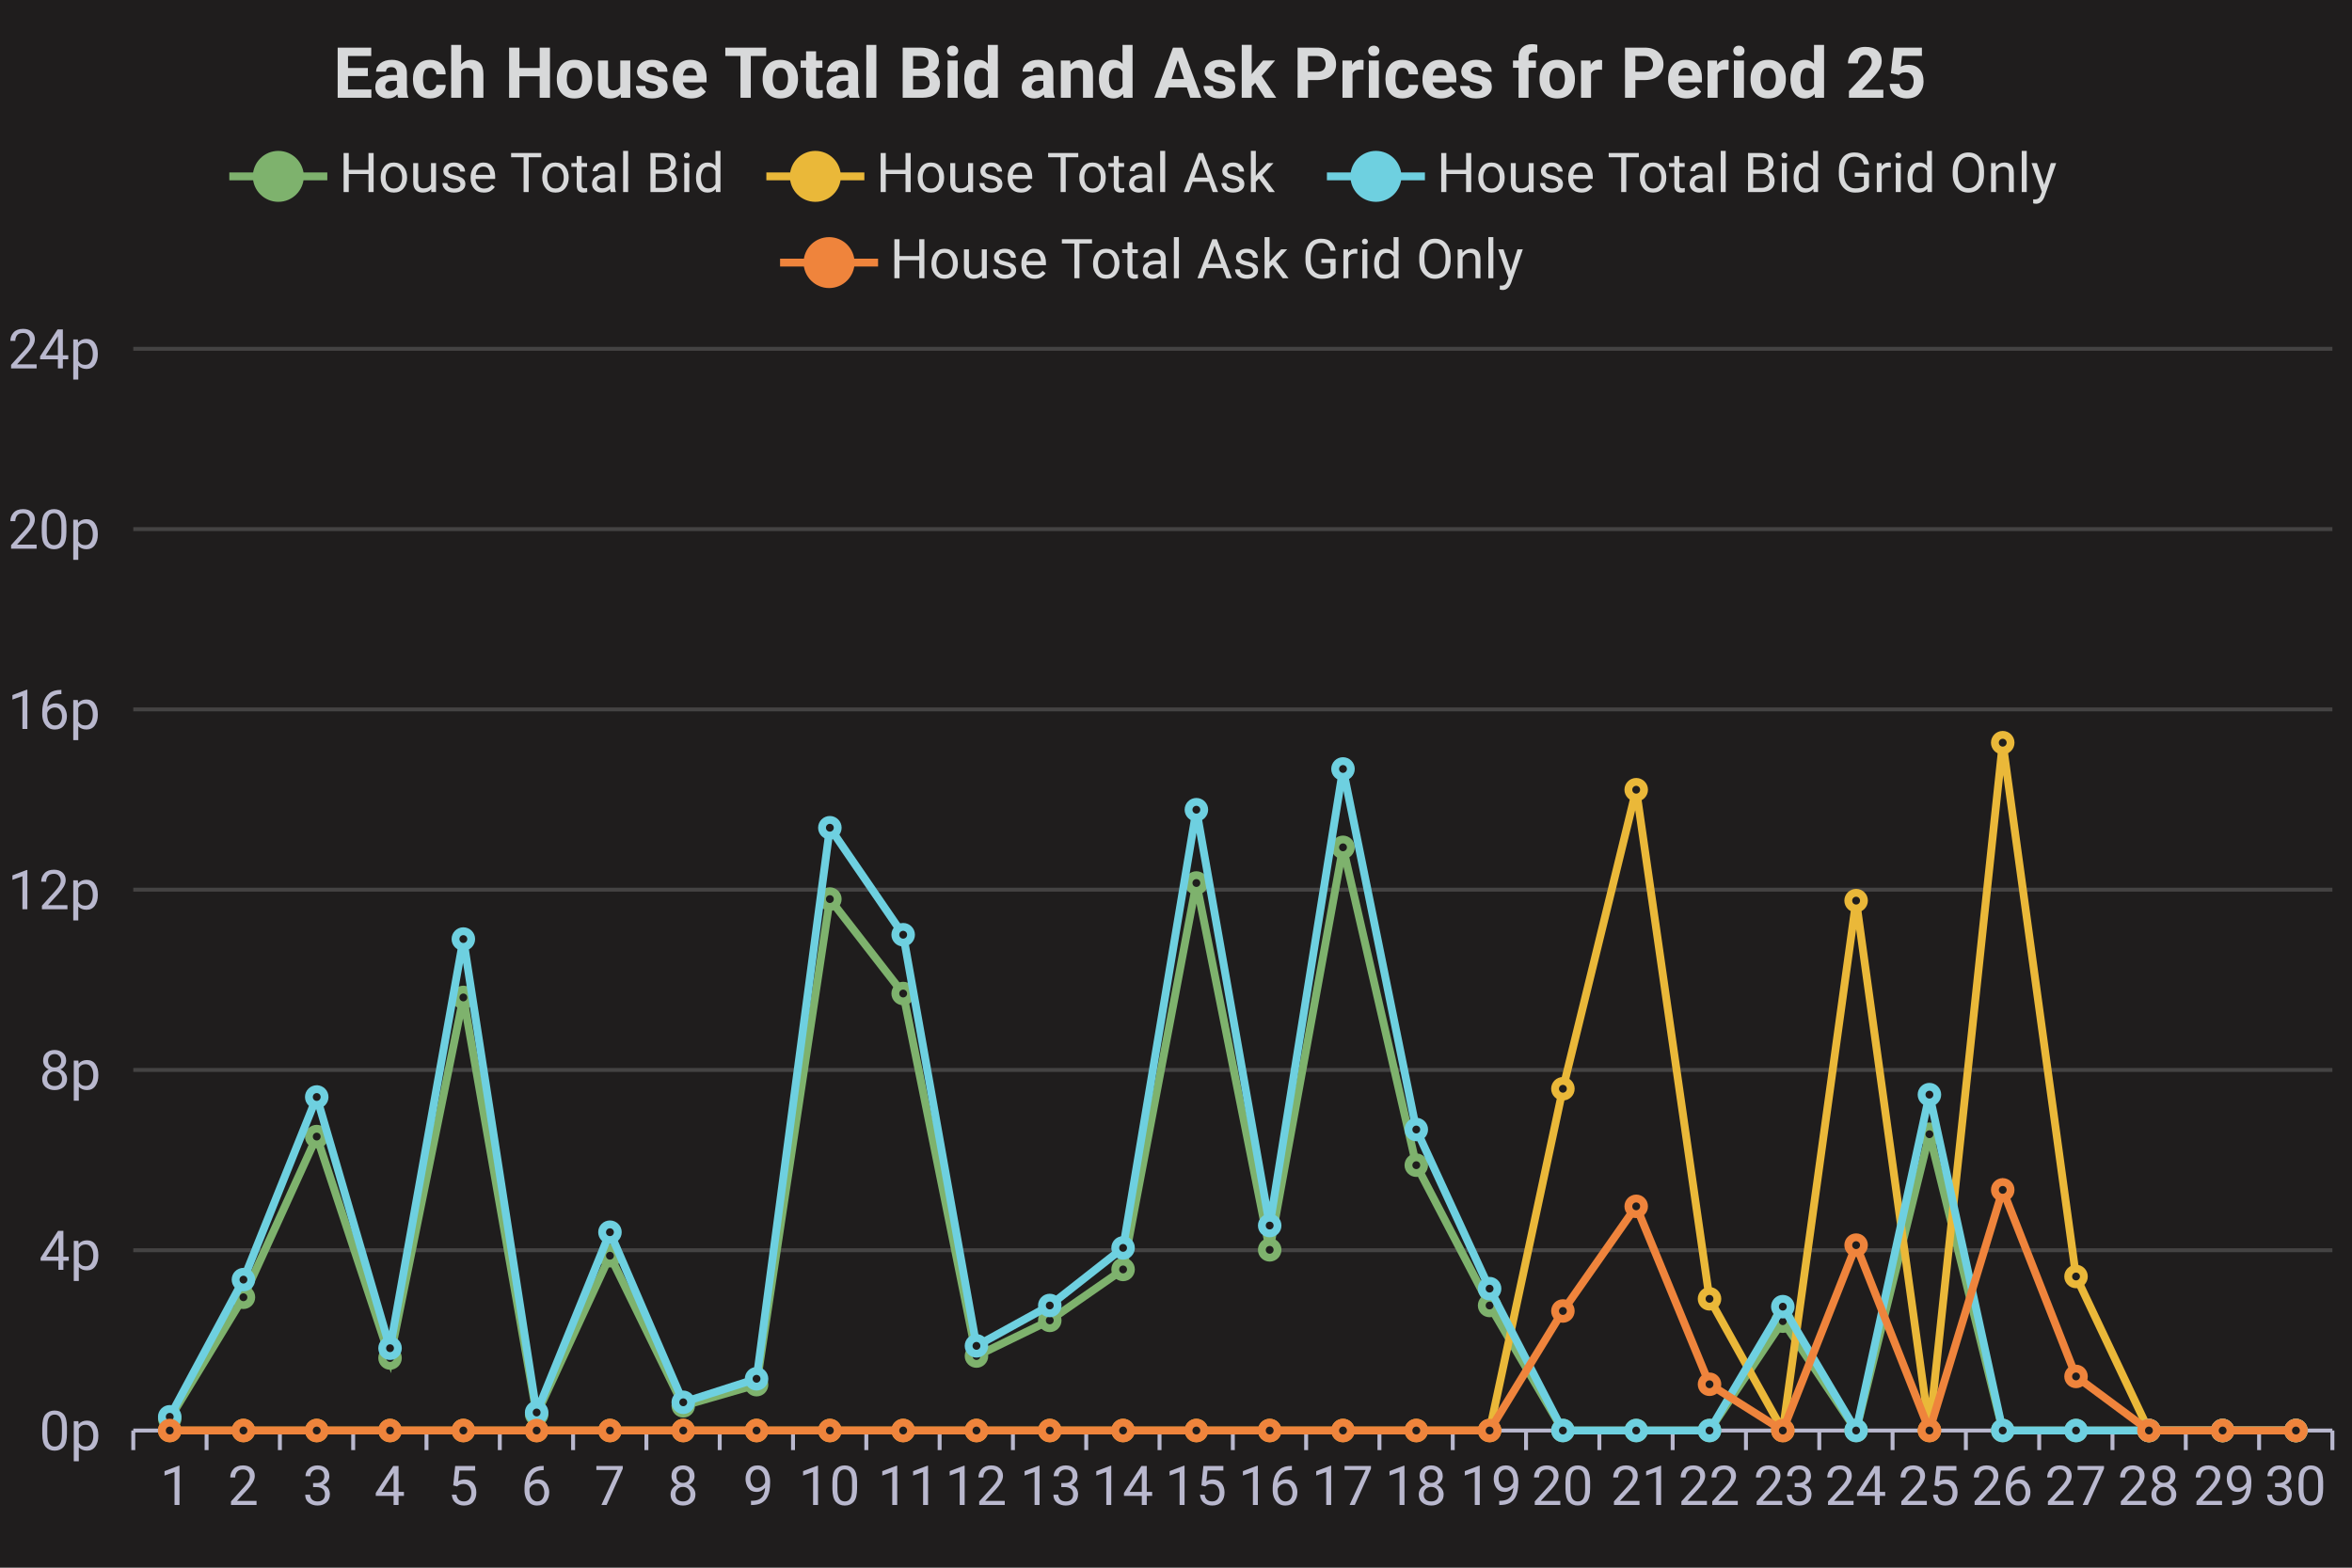
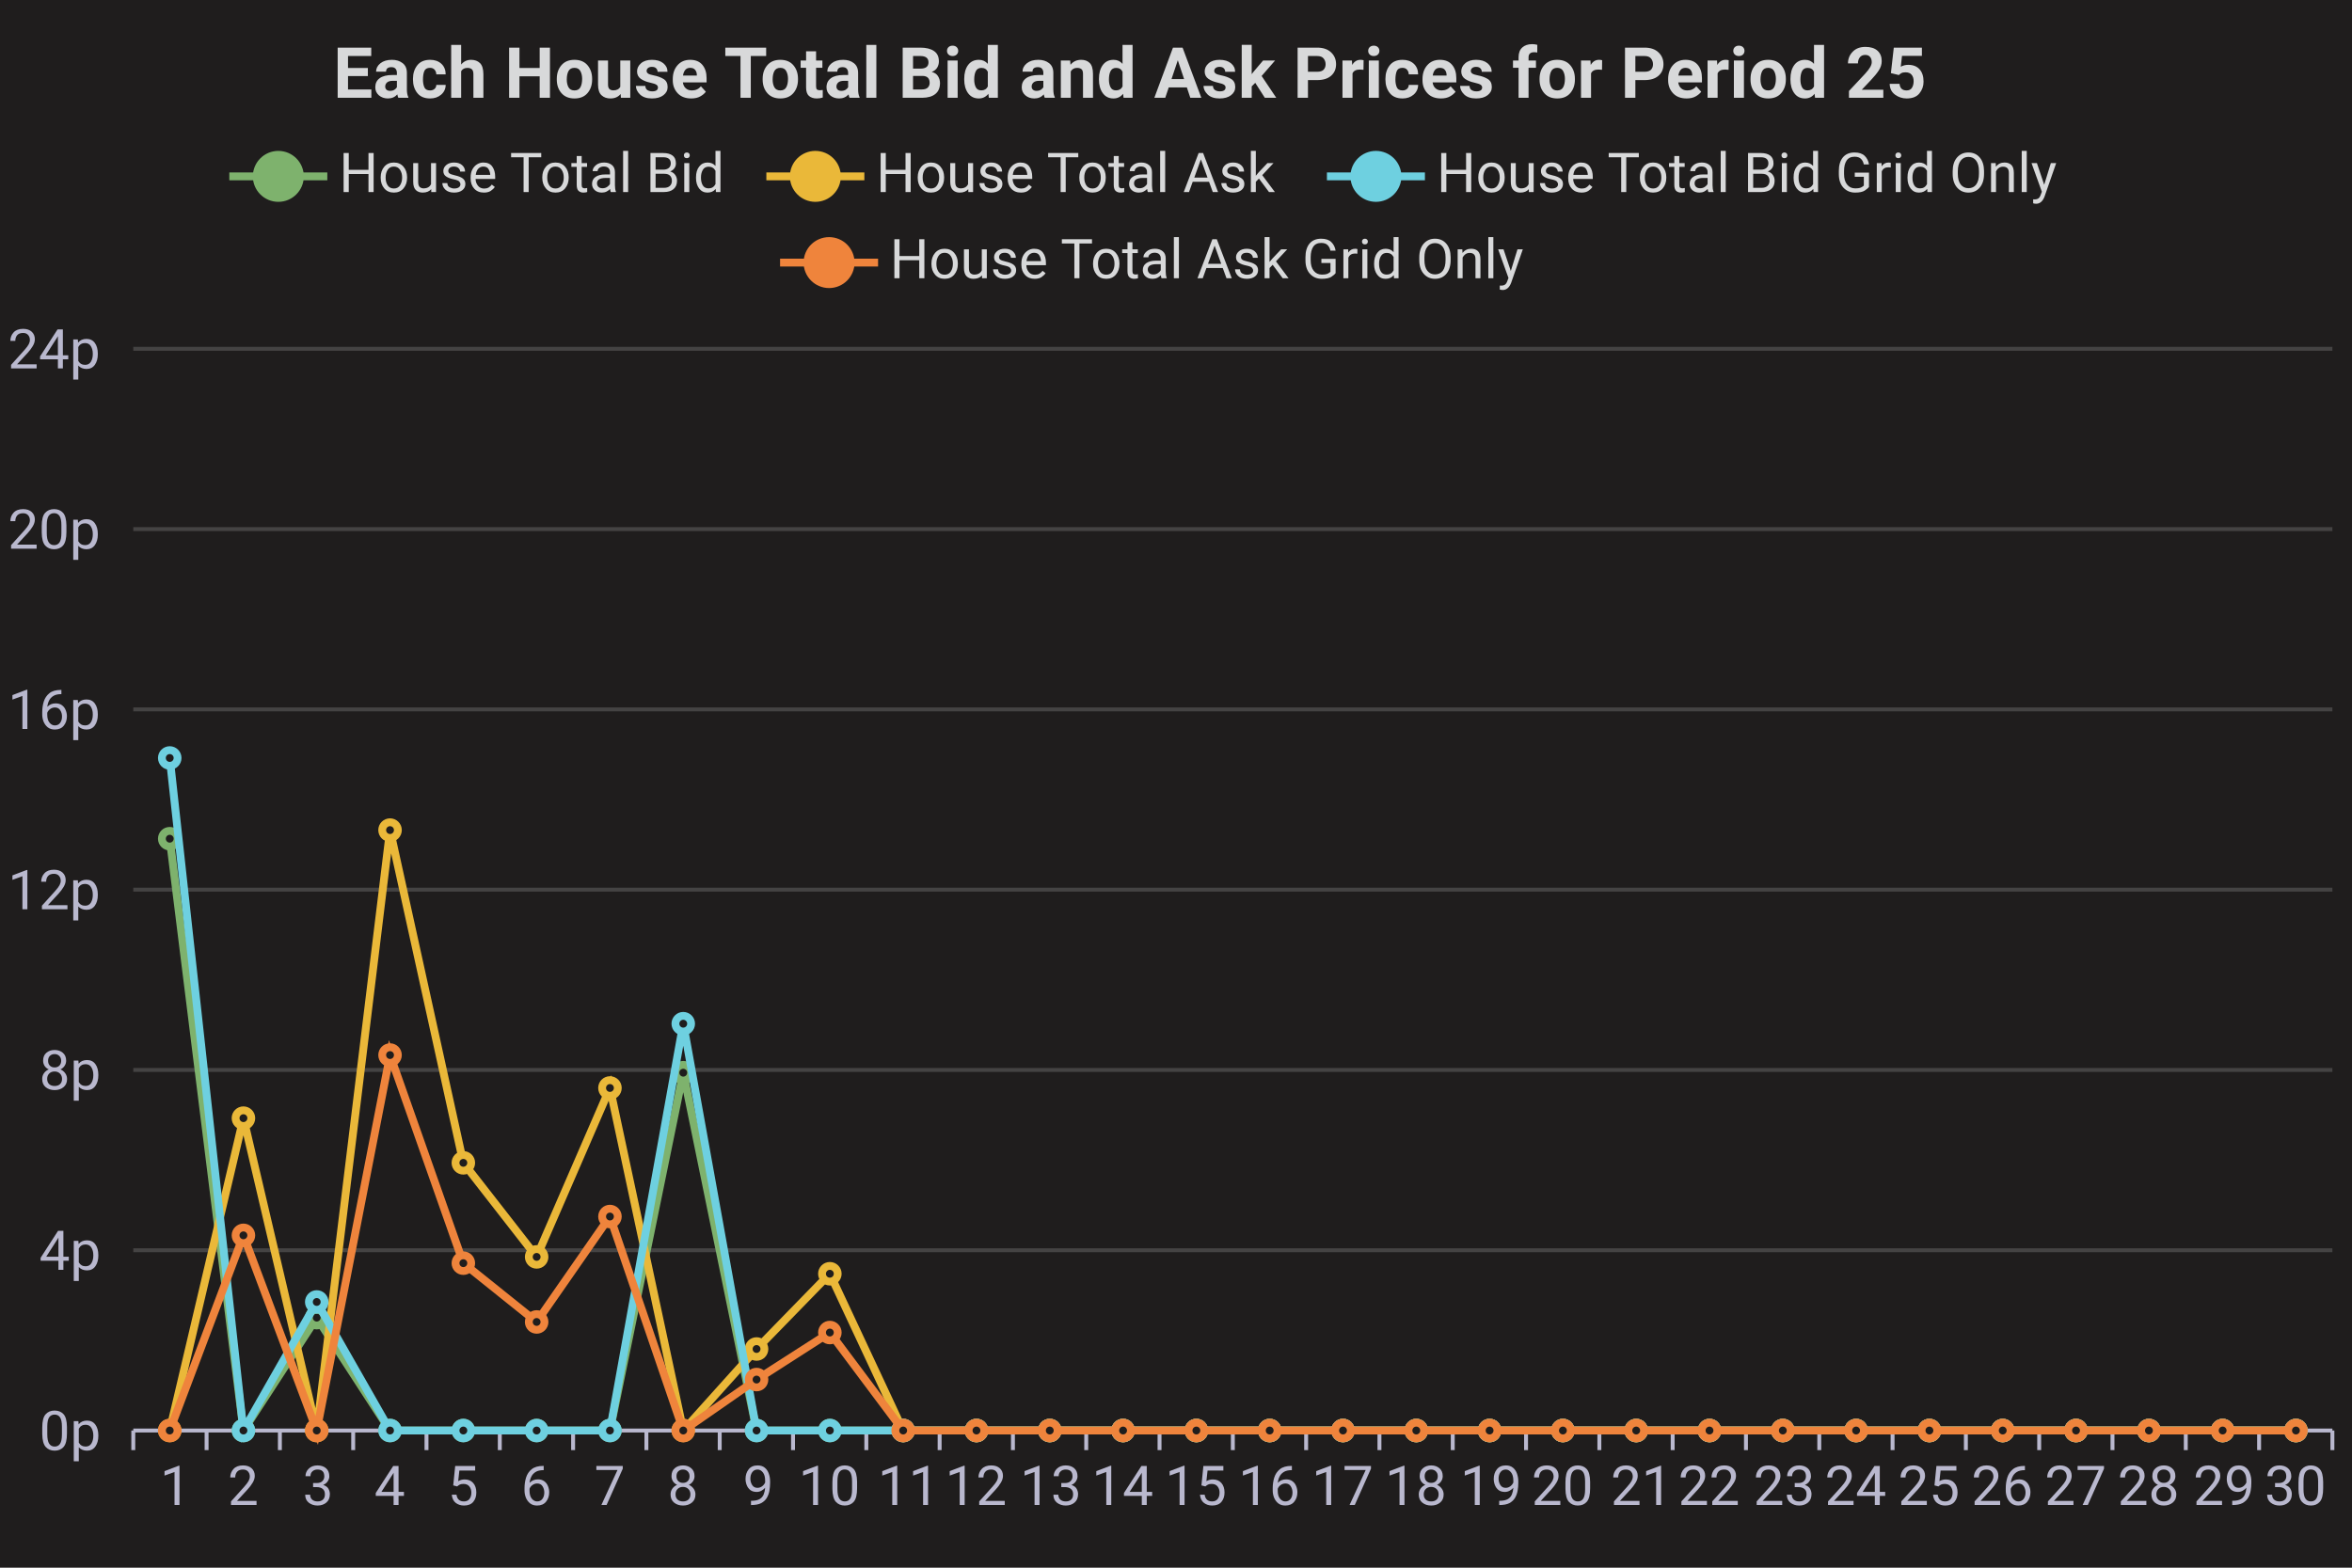
<svg xmlns="http://www.w3.org/2000/svg" width="600" height="400" viewBox="0 0 600 400">
  <rect x="0" y="0" width="600" height="400" fill="#1F1D1D" />
  <text font-size="18" x="85" y="5" dy="15" font-weight="bold" dominant-baseline="middle" font-family="Roboto" fill="#D8D9DA">
Each House Total Bid and Ask Prices for Period 25
</text>
  <g>
    <line stroke-width="2" x1="58.5" y1="45" x2="83.5" y2="45" stroke="#7EB26D" />
    <circle cx="71" cy="45" r="5.5" stroke-width="2" stroke="#7EB26D" fill="#7EB26D" />
    <text font-size="14" x="86.5" y="49" font-family="Roboto" fill="#D8D9DA">
House Total Bid
</text>
  </g>
  <g>
    <line stroke-width="2" x1="195.5" y1="45" x2="220.5" y2="45" stroke="#EAB839" />
    <circle cx="208" cy="45" r="5.5" stroke-width="2" stroke="#EAB839" fill="#EAB839" />
    <text font-size="14" x="223.5" y="49" font-family="Roboto" fill="#D8D9DA">
House Total Ask
</text>
  </g>
  <g>
    <line stroke-width="2" x1="338.5" y1="45" x2="363.5" y2="45" stroke="#6ED0E0" />
    <circle cx="351" cy="45" r="5.5" stroke-width="2" stroke="#6ED0E0" fill="#6ED0E0" />
    <text font-size="14" x="366.5" y="49" font-family="Roboto" fill="#D8D9DA">
House Total Bid Grid Only
</text>
  </g>
  <g>
    <line stroke-width="2" x1="199" y1="67" x2="224" y2="67" stroke="#EF843C" />
    <circle cx="211.5" cy="67" r="5.5" stroke-width="2" stroke="#EF843C" fill="#EF843C" />
    <text font-size="14" x="227" y="71" font-family="Roboto" fill="#D8D9DA">
House Total Ask Grid Only
</text>
  </g>
  <g stroke="#444343">
    <line stroke-width="1" x1="34" y1="89" x2="595" y2="89" />
    <line stroke-width="1" x1="34" y1="135" x2="595" y2="135" />
    <line stroke-width="1" x1="34" y1="181" x2="595" y2="181" />
    <line stroke-width="1" x1="34" y1="227" x2="595" y2="227" />
    <line stroke-width="1" x1="34" y1="273" x2="595" y2="273" />
    <line stroke-width="1" x1="34" y1="319" x2="595" y2="319" />
  </g>
  <g>
    <text font-size="14" x="2" y="94" font-family="Roboto" fill="#B9B8CE">
24p
</text>
    <text font-size="14" x="2" y="140" font-family="Roboto" fill="#B9B8CE">
20p
</text>
    <text font-size="14" x="2" y="186" font-family="Roboto" fill="#B9B8CE">
16p
</text>
    <text font-size="14" x="2" y="232" font-family="Roboto" fill="#B9B8CE">
12p
</text>
    <text font-size="14" x="10" y="278" font-family="Roboto" fill="#B9B8CE">
8p
</text>
    <text font-size="14" x="10" y="324" font-family="Roboto" fill="#B9B8CE">
4p
</text>
    <text font-size="14" x="10" y="370" font-family="Roboto" fill="#B9B8CE">
0p
</text>
  </g>
  <g>
    <g stroke="#B9B8CE">
      <line stroke-width="1" x1="34" y1="365" x2="595" y2="365" />
      <line stroke-width="1" x1="34" y1="365" x2="34" y2="370" />
      <line stroke-width="1" x1="52.7" y1="365" x2="52.7" y2="370" />
      <line stroke-width="1" x1="71.4" y1="365" x2="71.4" y2="370" />
      <line stroke-width="1" x1="90.1" y1="365" x2="90.1" y2="370" />
      <line stroke-width="1" x1="108.8" y1="365" x2="108.8" y2="370" />
      <line stroke-width="1" x1="127.5" y1="365" x2="127.5" y2="370" />
      <line stroke-width="1" x1="146.2" y1="365" x2="146.2" y2="370" />
      <line stroke-width="1" x1="164.9" y1="365" x2="164.9" y2="370" />
      <line stroke-width="1" x1="183.6" y1="365" x2="183.6" y2="370" />
      <line stroke-width="1" x1="202.3" y1="365" x2="202.3" y2="370" />
      <line stroke-width="1" x1="221" y1="365" x2="221" y2="370" />
      <line stroke-width="1" x1="239.7" y1="365" x2="239.7" y2="370" />
      <line stroke-width="1" x1="258.4" y1="365" x2="258.4" y2="370" />
      <line stroke-width="1" x1="277.1" y1="365" x2="277.1" y2="370" />
      <line stroke-width="1" x1="295.8" y1="365" x2="295.8" y2="370" />
      <line stroke-width="1" x1="314.5" y1="365" x2="314.5" y2="370" />
      <line stroke-width="1" x1="333.2" y1="365" x2="333.2" y2="370" />
      <line stroke-width="1" x1="351.9" y1="365" x2="351.9" y2="370" />
      <line stroke-width="1" x1="370.6" y1="365" x2="370.6" y2="370" />
      <line stroke-width="1" x1="389.3" y1="365" x2="389.3" y2="370" />
      <line stroke-width="1" x1="408" y1="365" x2="408" y2="370" />
      <line stroke-width="1" x1="426.7" y1="365" x2="426.7" y2="370" />
      <line stroke-width="1" x1="445.4" y1="365" x2="445.4" y2="370" />
      <line stroke-width="1" x1="464.1" y1="365" x2="464.1" y2="370" />
      <line stroke-width="1" x1="482.8" y1="365" x2="482.8" y2="370" />
      <line stroke-width="1" x1="501.5" y1="365" x2="501.5" y2="370" />
      <line stroke-width="1" x1="520.2" y1="365" x2="520.2" y2="370" />
      <line stroke-width="1" x1="538.9" y1="365" x2="538.9" y2="370" />
      <line stroke-width="1" x1="557.6" y1="365" x2="557.6" y2="370" />
      <line stroke-width="1" x1="576.3" y1="365" x2="576.3" y2="370" />
      <line stroke-width="1" x1="595" y1="365" x2="595" y2="370" />
    </g>
    <text font-size="14" x="40.8" y="384" font-family="Roboto" fill="#B9B8CE">
1
</text>
    <text font-size="14" x="58.1" y="384" font-family="Roboto" fill="#B9B8CE">
2
</text>
    <text font-size="14" x="77.2" y="384" font-family="Roboto" fill="#B9B8CE">
3
</text>
    <text font-size="14" x="95.5" y="384" font-family="Roboto" fill="#B9B8CE">
4
</text>
    <text font-size="14" x="114.2" y="384" font-family="Roboto" fill="#B9B8CE">
5
</text>
    <text font-size="14" x="132.9" y="384" font-family="Roboto" fill="#B9B8CE">
6
</text>
    <text font-size="14" x="151.6" y="384" font-family="Roboto" fill="#B9B8CE">
7
</text>
    <text font-size="14" x="170.3" y="384" font-family="Roboto" fill="#B9B8CE">
8
</text>
    <text font-size="14" x="189.5" y="384" font-family="Roboto" fill="#B9B8CE">
9
</text>
    <text font-size="14" x="203.7" y="384" font-family="Roboto" fill="#B9B8CE">
10
</text>
    <text font-size="14" x="223.9" y="384" font-family="Roboto" fill="#B9B8CE">
11
</text>
    <text font-size="14" x="241.1" y="384" font-family="Roboto" fill="#B9B8CE">
12
</text>
    <text font-size="14" x="260.2" y="384" font-family="Roboto" fill="#B9B8CE">
13
</text>
    <text font-size="14" x="278.5" y="384" font-family="Roboto" fill="#B9B8CE">
14
</text>
    <text font-size="14" x="297.2" y="384" font-family="Roboto" fill="#B9B8CE">
15
</text>
    <text font-size="14" x="315.9" y="384" font-family="Roboto" fill="#B9B8CE">
16
</text>
    <text font-size="14" x="334.6" y="384" font-family="Roboto" fill="#B9B8CE">
17
</text>
    <text font-size="14" x="353.3" y="384" font-family="Roboto" fill="#B9B8CE">
18
</text>
    <text font-size="14" x="372.5" y="384" font-family="Roboto" fill="#B9B8CE">
19
</text>
    <text font-size="14" x="390.7" y="384" font-family="Roboto" fill="#B9B8CE">
20
</text>
    <text font-size="14" x="410.9" y="384" font-family="Roboto" fill="#B9B8CE">
21
</text>
    <text font-size="14" x="428.1" y="384" font-family="Roboto" fill="#B9B8CE">
22
</text>
    <text font-size="14" x="447.3" y="384" font-family="Roboto" fill="#B9B8CE">
23
</text>
    <text font-size="14" x="465.5" y="384" font-family="Roboto" fill="#B9B8CE">
24
</text>
    <text font-size="14" x="484.2" y="384" font-family="Roboto" fill="#B9B8CE">
25
</text>
    <text font-size="14" x="502.9" y="384" font-family="Roboto" fill="#B9B8CE">
26
</text>
    <text font-size="14" x="521.6" y="384" font-family="Roboto" fill="#B9B8CE">
27
</text>
    <text font-size="14" x="540.2" y="384" font-family="Roboto" fill="#B9B8CE">
28
</text>
    <text font-size="14" x="559.5" y="384" font-family="Roboto" fill="#B9B8CE">
29
</text>
    <text font-size="14" x="577.7" y="384" font-family="Roboto" fill="#B9B8CE">
30
</text>
  </g>
  <g>
-     <path d="M 43.3 362 L 62.1 331 L 80.8 290 L 99.5 346.5 L 118.2 254.5 L 136.9 360.9 L 155.6 320.4 L 174.3 358.7 L 193 353.3 L 211.7 229.4 L 230.4 253.5 L 249.1 346 L 267.8 336.9 L 286.5 323.9 L 305.2 225.3 L 323.9 318.9 L 342.6 216.2 L 361.3 297.3 L 380 333.1 L 398.7 365 L 417.4 365 L 436.1 365 L 454.8 337.1 L 473.5 365 L 492.2 289.4 L 510.9 365 L 529.6 365 L 548.2 365 L 567 365 L 585.7 365" stroke-width="2" fill="none" stroke="#7EB26D" />
-     <circle cx="43.3" cy="362" r="2" stroke-width="2" stroke="#7EB26D" fill="#1F1D1D" />
-     <circle cx="62.1" cy="331" r="2" stroke-width="2" stroke="#7EB26D" fill="#1F1D1D" />
-     <circle cx="80.8" cy="290" r="2" stroke-width="2" stroke="#7EB26D" fill="#1F1D1D" />
-     <circle cx="99.5" cy="346.5" r="2" stroke-width="2" stroke="#7EB26D" fill="#1F1D1D" />
-     <circle cx="118.2" cy="254.5" r="2" stroke-width="2" stroke="#7EB26D" fill="#1F1D1D" />
-     <circle cx="136.9" cy="360.9" r="2" stroke-width="2" stroke="#7EB26D" fill="#1F1D1D" />
-     <circle cx="155.6" cy="320.4" r="2" stroke-width="2" stroke="#7EB26D" fill="#1F1D1D" />
-     <circle cx="174.3" cy="358.7" r="2" stroke-width="2" stroke="#7EB26D" fill="#1F1D1D" />
-     <circle cx="193" cy="353.3" r="2" stroke-width="2" stroke="#7EB26D" fill="#1F1D1D" />
-     <circle cx="211.7" cy="229.4" r="2" stroke-width="2" stroke="#7EB26D" fill="#1F1D1D" />
-     <circle cx="230.4" cy="253.5" r="2" stroke-width="2" stroke="#7EB26D" fill="#1F1D1D" />
-     <circle cx="249.1" cy="346" r="2" stroke-width="2" stroke="#7EB26D" fill="#1F1D1D" />
-     <circle cx="267.8" cy="336.9" r="2" stroke-width="2" stroke="#7EB26D" fill="#1F1D1D" />
-     <circle cx="286.5" cy="323.9" r="2" stroke-width="2" stroke="#7EB26D" fill="#1F1D1D" />
-     <circle cx="305.2" cy="225.3" r="2" stroke-width="2" stroke="#7EB26D" fill="#1F1D1D" />
-     <circle cx="323.9" cy="318.9" r="2" stroke-width="2" stroke="#7EB26D" fill="#1F1D1D" />
-     <circle cx="342.6" cy="216.2" r="2" stroke-width="2" stroke="#7EB26D" fill="#1F1D1D" />
-     <circle cx="361.3" cy="297.3" r="2" stroke-width="2" stroke="#7EB26D" fill="#1F1D1D" />
-     <circle cx="380" cy="333.1" r="2" stroke-width="2" stroke="#7EB26D" fill="#1F1D1D" />
+     <path d="M 43.3 214 L 62.1 365 L 80.8 336.2 L 99.5 365 L 118.2 365 L 136.9 365 L 155.6 365 L 174.3 273.7 L 193 365 L 211.7 365 L 230.4 365 L 249.1 365 L 267.8 365 L 286.5 365 L 305.2 365 L 323.9 365 L 342.6 365 L 361.3 365 L 380 365 L 398.7 365 L 417.4 365 L 436.1 365 L 454.8 365 L 473.5 365 L 492.2 365 L 510.9 365 L 529.6 365 L 548.2 365 L 567 365 L 585.7 365" stroke-width="2" fill="none" stroke="#7EB26D" />
+     <circle cx="43.3" cy="214" r="2" stroke-width="2" stroke="#7EB26D" fill="#1F1D1D" />
+     <circle cx="62.1" cy="365" r="2" stroke-width="2" stroke="#7EB26D" fill="#1F1D1D" />
+     <circle cx="80.8" cy="336.2" r="2" stroke-width="2" stroke="#7EB26D" fill="#1F1D1D" />
+     <circle cx="99.5" cy="365" r="2" stroke-width="2" stroke="#7EB26D" fill="#1F1D1D" />
+     <circle cx="118.2" cy="365" r="2" stroke-width="2" stroke="#7EB26D" fill="#1F1D1D" />
+     <circle cx="136.9" cy="365" r="2" stroke-width="2" stroke="#7EB26D" fill="#1F1D1D" />
+     <circle cx="155.6" cy="365" r="2" stroke-width="2" stroke="#7EB26D" fill="#1F1D1D" />
+     <circle cx="174.3" cy="273.7" r="2" stroke-width="2" stroke="#7EB26D" fill="#1F1D1D" />
+     <circle cx="193" cy="365" r="2" stroke-width="2" stroke="#7EB26D" fill="#1F1D1D" />
+     <circle cx="211.7" cy="365" r="2" stroke-width="2" stroke="#7EB26D" fill="#1F1D1D" />
+     <circle cx="230.4" cy="365" r="2" stroke-width="2" stroke="#7EB26D" fill="#1F1D1D" />
+     <circle cx="249.1" cy="365" r="2" stroke-width="2" stroke="#7EB26D" fill="#1F1D1D" />
+     <circle cx="267.8" cy="365" r="2" stroke-width="2" stroke="#7EB26D" fill="#1F1D1D" />
+     <circle cx="286.5" cy="365" r="2" stroke-width="2" stroke="#7EB26D" fill="#1F1D1D" />
+     <circle cx="305.2" cy="365" r="2" stroke-width="2" stroke="#7EB26D" fill="#1F1D1D" />
+     <circle cx="323.9" cy="365" r="2" stroke-width="2" stroke="#7EB26D" fill="#1F1D1D" />
+     <circle cx="342.6" cy="365" r="2" stroke-width="2" stroke="#7EB26D" fill="#1F1D1D" />
+     <circle cx="361.3" cy="365" r="2" stroke-width="2" stroke="#7EB26D" fill="#1F1D1D" />
+     <circle cx="380" cy="365" r="2" stroke-width="2" stroke="#7EB26D" fill="#1F1D1D" />
    <circle cx="398.7" cy="365" r="2" stroke-width="2" stroke="#7EB26D" fill="#1F1D1D" />
    <circle cx="417.4" cy="365" r="2" stroke-width="2" stroke="#7EB26D" fill="#1F1D1D" />
    <circle cx="436.1" cy="365" r="2" stroke-width="2" stroke="#7EB26D" fill="#1F1D1D" />
-     <circle cx="454.8" cy="337.1" r="2" stroke-width="2" stroke="#7EB26D" fill="#1F1D1D" />
+     <circle cx="454.8" cy="365" r="2" stroke-width="2" stroke="#7EB26D" fill="#1F1D1D" />
    <circle cx="473.5" cy="365" r="2" stroke-width="2" stroke="#7EB26D" fill="#1F1D1D" />
-     <circle cx="492.2" cy="289.4" r="2" stroke-width="2" stroke="#7EB26D" fill="#1F1D1D" />
+     <circle cx="492.2" cy="365" r="2" stroke-width="2" stroke="#7EB26D" fill="#1F1D1D" />
    <circle cx="510.9" cy="365" r="2" stroke-width="2" stroke="#7EB26D" fill="#1F1D1D" />
    <circle cx="529.6" cy="365" r="2" stroke-width="2" stroke="#7EB26D" fill="#1F1D1D" />
    <circle cx="548.2" cy="365" r="2" stroke-width="2" stroke="#7EB26D" fill="#1F1D1D" />
    <circle cx="567" cy="365" r="2" stroke-width="2" stroke="#7EB26D" fill="#1F1D1D" />
    <circle cx="585.7" cy="365" r="2" stroke-width="2" stroke="#7EB26D" fill="#1F1D1D" />
  </g>
  <g>
-     <path d="M 43.3 365 L 62.1 365 L 80.8 365 L 99.5 365 L 118.2 365 L 136.9 365 L 155.6 365 L 174.3 365 L 193 365 L 211.7 365 L 230.4 365 L 249.1 365 L 267.8 365 L 286.5 365 L 305.2 365 L 323.9 365 L 342.6 365 L 361.3 365 L 380 365 L 398.7 277.8 L 417.4 201.5 L 436.1 331.4 L 454.8 365 L 473.5 229.8 L 492.2 365 L 510.9 189.5 L 529.6 325.7 L 548.2 365 L 567 365 L 585.7 365" stroke-width="2" fill="none" stroke="#EAB839" />
+     <path d="M 43.3 365 L 62.1 285.3 L 80.8 365 L 99.5 211.8 L 118.2 296.7 L 136.9 320.7 L 155.6 277.6 L 174.3 365 L 193 344.2 L 211.7 325 L 230.4 365 L 249.1 365 L 267.8 365 L 286.5 365 L 305.2 365 L 323.9 365 L 342.6 365 L 361.3 365 L 380 365 L 398.7 365 L 417.4 365 L 436.1 365 L 454.8 365 L 473.5 365 L 492.2 365 L 510.9 365 L 529.6 365 L 548.2 365 L 567 365 L 585.7 365" stroke-width="2" fill="none" stroke="#EAB839" />
    <circle cx="43.3" cy="365" r="2" stroke-width="2" stroke="#EAB839" fill="#1F1D1D" />
-     <circle cx="62.1" cy="365" r="2" stroke-width="2" stroke="#EAB839" fill="#1F1D1D" />
+     <circle cx="62.1" cy="285.3" r="2" stroke-width="2" stroke="#EAB839" fill="#1F1D1D" />
    <circle cx="80.8" cy="365" r="2" stroke-width="2" stroke="#EAB839" fill="#1F1D1D" />
-     <circle cx="99.5" cy="365" r="2" stroke-width="2" stroke="#EAB839" fill="#1F1D1D" />
-     <circle cx="118.2" cy="365" r="2" stroke-width="2" stroke="#EAB839" fill="#1F1D1D" />
-     <circle cx="136.9" cy="365" r="2" stroke-width="2" stroke="#EAB839" fill="#1F1D1D" />
-     <circle cx="155.6" cy="365" r="2" stroke-width="2" stroke="#EAB839" fill="#1F1D1D" />
+     <circle cx="99.5" cy="211.8" r="2" stroke-width="2" stroke="#EAB839" fill="#1F1D1D" />
+     <circle cx="118.2" cy="296.7" r="2" stroke-width="2" stroke="#EAB839" fill="#1F1D1D" />
+     <circle cx="136.9" cy="320.7" r="2" stroke-width="2" stroke="#EAB839" fill="#1F1D1D" />
+     <circle cx="155.6" cy="277.6" r="2" stroke-width="2" stroke="#EAB839" fill="#1F1D1D" />
    <circle cx="174.3" cy="365" r="2" stroke-width="2" stroke="#EAB839" fill="#1F1D1D" />
-     <circle cx="193" cy="365" r="2" stroke-width="2" stroke="#EAB839" fill="#1F1D1D" />
-     <circle cx="211.7" cy="365" r="2" stroke-width="2" stroke="#EAB839" fill="#1F1D1D" />
+     <circle cx="193" cy="344.2" r="2" stroke-width="2" stroke="#EAB839" fill="#1F1D1D" />
+     <circle cx="211.7" cy="325" r="2" stroke-width="2" stroke="#EAB839" fill="#1F1D1D" />
    <circle cx="230.4" cy="365" r="2" stroke-width="2" stroke="#EAB839" fill="#1F1D1D" />
    <circle cx="249.1" cy="365" r="2" stroke-width="2" stroke="#EAB839" fill="#1F1D1D" />
    <circle cx="267.8" cy="365" r="2" stroke-width="2" stroke="#EAB839" fill="#1F1D1D" />
    <circle cx="286.5" cy="365" r="2" stroke-width="2" stroke="#EAB839" fill="#1F1D1D" />
    <circle cx="305.2" cy="365" r="2" stroke-width="2" stroke="#EAB839" fill="#1F1D1D" />
    <circle cx="323.9" cy="365" r="2" stroke-width="2" stroke="#EAB839" fill="#1F1D1D" />
    <circle cx="342.6" cy="365" r="2" stroke-width="2" stroke="#EAB839" fill="#1F1D1D" />
    <circle cx="361.3" cy="365" r="2" stroke-width="2" stroke="#EAB839" fill="#1F1D1D" />
    <circle cx="380" cy="365" r="2" stroke-width="2" stroke="#EAB839" fill="#1F1D1D" />
-     <circle cx="398.7" cy="277.8" r="2" stroke-width="2" stroke="#EAB839" fill="#1F1D1D" />
-     <circle cx="417.4" cy="201.5" r="2" stroke-width="2" stroke="#EAB839" fill="#1F1D1D" />
-     <circle cx="436.1" cy="331.4" r="2" stroke-width="2" stroke="#EAB839" fill="#1F1D1D" />
+     <circle cx="398.7" cy="365" r="2" stroke-width="2" stroke="#EAB839" fill="#1F1D1D" />
+     <circle cx="417.4" cy="365" r="2" stroke-width="2" stroke="#EAB839" fill="#1F1D1D" />
+     <circle cx="436.1" cy="365" r="2" stroke-width="2" stroke="#EAB839" fill="#1F1D1D" />
    <circle cx="454.8" cy="365" r="2" stroke-width="2" stroke="#EAB839" fill="#1F1D1D" />
-     <circle cx="473.5" cy="229.8" r="2" stroke-width="2" stroke="#EAB839" fill="#1F1D1D" />
+     <circle cx="473.5" cy="365" r="2" stroke-width="2" stroke="#EAB839" fill="#1F1D1D" />
    <circle cx="492.2" cy="365" r="2" stroke-width="2" stroke="#EAB839" fill="#1F1D1D" />
-     <circle cx="510.9" cy="189.5" r="2" stroke-width="2" stroke="#EAB839" fill="#1F1D1D" />
-     <circle cx="529.6" cy="325.7" r="2" stroke-width="2" stroke="#EAB839" fill="#1F1D1D" />
+     <circle cx="510.9" cy="365" r="2" stroke-width="2" stroke="#EAB839" fill="#1F1D1D" />
+     <circle cx="529.6" cy="365" r="2" stroke-width="2" stroke="#EAB839" fill="#1F1D1D" />
    <circle cx="548.2" cy="365" r="2" stroke-width="2" stroke="#EAB839" fill="#1F1D1D" />
    <circle cx="567" cy="365" r="2" stroke-width="2" stroke="#EAB839" fill="#1F1D1D" />
    <circle cx="585.7" cy="365" r="2" stroke-width="2" stroke="#EAB839" fill="#1F1D1D" />
  </g>
  <g>
-     <path d="M 43.3 361.5 L 62.1 326.5 L 80.8 279.9 L 99.5 344 L 118.2 239.6 L 136.9 360.4 L 155.6 314.4 L 174.3 357.8 L 193 351.8 L 211.7 211.2 L 230.4 238.5 L 249.1 343.4 L 267.8 333.1 L 286.5 318.4 L 305.2 206.6 L 323.9 312.7 L 342.6 196.2 L 361.3 288.2 L 380 328.8 L 398.7 365 L 417.4 365 L 436.1 365 L 454.8 333.4 L 473.5 365 L 492.2 279.3 L 510.9 365 L 529.6 365 L 548.2 365 L 567 365 L 585.7 365" stroke-width="2" fill="none" stroke="#6ED0E0" />
-     <circle cx="43.3" cy="361.5" r="2" stroke-width="2" stroke="#6ED0E0" fill="#1F1D1D" />
-     <circle cx="62.1" cy="326.5" r="2" stroke-width="2" stroke="#6ED0E0" fill="#1F1D1D" />
-     <circle cx="80.8" cy="279.9" r="2" stroke-width="2" stroke="#6ED0E0" fill="#1F1D1D" />
-     <circle cx="99.5" cy="344" r="2" stroke-width="2" stroke="#6ED0E0" fill="#1F1D1D" />
-     <circle cx="118.2" cy="239.6" r="2" stroke-width="2" stroke="#6ED0E0" fill="#1F1D1D" />
-     <circle cx="136.9" cy="360.4" r="2" stroke-width="2" stroke="#6ED0E0" fill="#1F1D1D" />
-     <circle cx="155.6" cy="314.4" r="2" stroke-width="2" stroke="#6ED0E0" fill="#1F1D1D" />
-     <circle cx="174.3" cy="357.8" r="2" stroke-width="2" stroke="#6ED0E0" fill="#1F1D1D" />
-     <circle cx="193" cy="351.8" r="2" stroke-width="2" stroke="#6ED0E0" fill="#1F1D1D" />
-     <circle cx="211.7" cy="211.2" r="2" stroke-width="2" stroke="#6ED0E0" fill="#1F1D1D" />
-     <circle cx="230.4" cy="238.5" r="2" stroke-width="2" stroke="#6ED0E0" fill="#1F1D1D" />
-     <circle cx="249.1" cy="343.4" r="2" stroke-width="2" stroke="#6ED0E0" fill="#1F1D1D" />
-     <circle cx="267.8" cy="333.1" r="2" stroke-width="2" stroke="#6ED0E0" fill="#1F1D1D" />
-     <circle cx="286.5" cy="318.4" r="2" stroke-width="2" stroke="#6ED0E0" fill="#1F1D1D" />
-     <circle cx="305.2" cy="206.6" r="2" stroke-width="2" stroke="#6ED0E0" fill="#1F1D1D" />
-     <circle cx="323.9" cy="312.7" r="2" stroke-width="2" stroke="#6ED0E0" fill="#1F1D1D" />
-     <circle cx="342.6" cy="196.2" r="2" stroke-width="2" stroke="#6ED0E0" fill="#1F1D1D" />
-     <circle cx="361.3" cy="288.2" r="2" stroke-width="2" stroke="#6ED0E0" fill="#1F1D1D" />
-     <circle cx="380" cy="328.8" r="2" stroke-width="2" stroke="#6ED0E0" fill="#1F1D1D" />
+     <path d="M 43.3 193.4 L 62.1 365 L 80.8 332.2 L 99.5 365 L 118.2 365 L 136.9 365 L 155.6 365 L 174.3 261.2 L 193 365 L 211.7 365 L 230.4 365 L 249.1 365 L 267.8 365 L 286.5 365 L 305.2 365 L 323.9 365 L 342.6 365 L 361.3 365 L 380 365 L 398.7 365 L 417.4 365 L 436.1 365 L 454.8 365 L 473.5 365 L 492.2 365 L 510.9 365 L 529.6 365 L 548.2 365 L 567 365 L 585.7 365" stroke-width="2" fill="none" stroke="#6ED0E0" />
+     <circle cx="43.3" cy="193.4" r="2" stroke-width="2" stroke="#6ED0E0" fill="#1F1D1D" />
+     <circle cx="62.1" cy="365" r="2" stroke-width="2" stroke="#6ED0E0" fill="#1F1D1D" />
+     <circle cx="80.8" cy="332.2" r="2" stroke-width="2" stroke="#6ED0E0" fill="#1F1D1D" />
+     <circle cx="99.5" cy="365" r="2" stroke-width="2" stroke="#6ED0E0" fill="#1F1D1D" />
+     <circle cx="118.2" cy="365" r="2" stroke-width="2" stroke="#6ED0E0" fill="#1F1D1D" />
+     <circle cx="136.9" cy="365" r="2" stroke-width="2" stroke="#6ED0E0" fill="#1F1D1D" />
+     <circle cx="155.6" cy="365" r="2" stroke-width="2" stroke="#6ED0E0" fill="#1F1D1D" />
+     <circle cx="174.3" cy="261.2" r="2" stroke-width="2" stroke="#6ED0E0" fill="#1F1D1D" />
+     <circle cx="193" cy="365" r="2" stroke-width="2" stroke="#6ED0E0" fill="#1F1D1D" />
+     <circle cx="211.7" cy="365" r="2" stroke-width="2" stroke="#6ED0E0" fill="#1F1D1D" />
+     <circle cx="230.4" cy="365" r="2" stroke-width="2" stroke="#6ED0E0" fill="#1F1D1D" />
+     <circle cx="249.1" cy="365" r="2" stroke-width="2" stroke="#6ED0E0" fill="#1F1D1D" />
+     <circle cx="267.8" cy="365" r="2" stroke-width="2" stroke="#6ED0E0" fill="#1F1D1D" />
+     <circle cx="286.5" cy="365" r="2" stroke-width="2" stroke="#6ED0E0" fill="#1F1D1D" />
+     <circle cx="305.2" cy="365" r="2" stroke-width="2" stroke="#6ED0E0" fill="#1F1D1D" />
+     <circle cx="323.9" cy="365" r="2" stroke-width="2" stroke="#6ED0E0" fill="#1F1D1D" />
+     <circle cx="342.6" cy="365" r="2" stroke-width="2" stroke="#6ED0E0" fill="#1F1D1D" />
+     <circle cx="361.3" cy="365" r="2" stroke-width="2" stroke="#6ED0E0" fill="#1F1D1D" />
+     <circle cx="380" cy="365" r="2" stroke-width="2" stroke="#6ED0E0" fill="#1F1D1D" />
    <circle cx="398.7" cy="365" r="2" stroke-width="2" stroke="#6ED0E0" fill="#1F1D1D" />
    <circle cx="417.4" cy="365" r="2" stroke-width="2" stroke="#6ED0E0" fill="#1F1D1D" />
    <circle cx="436.1" cy="365" r="2" stroke-width="2" stroke="#6ED0E0" fill="#1F1D1D" />
-     <circle cx="454.8" cy="333.4" r="2" stroke-width="2" stroke="#6ED0E0" fill="#1F1D1D" />
+     <circle cx="454.8" cy="365" r="2" stroke-width="2" stroke="#6ED0E0" fill="#1F1D1D" />
    <circle cx="473.5" cy="365" r="2" stroke-width="2" stroke="#6ED0E0" fill="#1F1D1D" />
-     <circle cx="492.2" cy="279.3" r="2" stroke-width="2" stroke="#6ED0E0" fill="#1F1D1D" />
+     <circle cx="492.2" cy="365" r="2" stroke-width="2" stroke="#6ED0E0" fill="#1F1D1D" />
    <circle cx="510.9" cy="365" r="2" stroke-width="2" stroke="#6ED0E0" fill="#1F1D1D" />
    <circle cx="529.6" cy="365" r="2" stroke-width="2" stroke="#6ED0E0" fill="#1F1D1D" />
    <circle cx="548.2" cy="365" r="2" stroke-width="2" stroke="#6ED0E0" fill="#1F1D1D" />
    <circle cx="567" cy="365" r="2" stroke-width="2" stroke="#6ED0E0" fill="#1F1D1D" />
    <circle cx="585.7" cy="365" r="2" stroke-width="2" stroke="#6ED0E0" fill="#1F1D1D" />
  </g>
  <g>
-     <path d="M 43.3 365 L 62.1 365 L 80.8 365 L 99.5 365 L 118.2 365 L 136.9 365 L 155.6 365 L 174.3 365 L 193 365 L 211.7 365 L 230.4 365 L 249.1 365 L 267.8 365 L 286.5 365 L 305.2 365 L 323.9 365 L 342.6 365 L 361.3 365 L 380 365 L 398.7 334.5 L 417.4 307.8 L 436.1 353.2 L 454.8 365 L 473.5 317.7 L 492.2 365 L 510.9 303.6 L 529.6 351.2 L 548.2 365 L 567 365 L 585.7 365" stroke-width="2" fill="none" stroke="#EF843C" />
+     <path d="M 43.3 365 L 62.1 315.2 L 80.8 365 L 99.5 269.2 L 118.2 322.3 L 136.9 337.3 L 155.6 310.4 L 174.3 365 L 193 352 L 211.7 340 L 230.4 365 L 249.1 365 L 267.8 365 L 286.5 365 L 305.2 365 L 323.9 365 L 342.6 365 L 361.3 365 L 380 365 L 398.7 365 L 417.4 365 L 436.1 365 L 454.8 365 L 473.5 365 L 492.2 365 L 510.9 365 L 529.6 365 L 548.2 365 L 567 365 L 585.7 365" stroke-width="2" fill="none" stroke="#EF843C" />
    <circle cx="43.3" cy="365" r="2" stroke-width="2" stroke="#EF843C" fill="#1F1D1D" />
-     <circle cx="62.1" cy="365" r="2" stroke-width="2" stroke="#EF843C" fill="#1F1D1D" />
+     <circle cx="62.1" cy="315.2" r="2" stroke-width="2" stroke="#EF843C" fill="#1F1D1D" />
    <circle cx="80.8" cy="365" r="2" stroke-width="2" stroke="#EF843C" fill="#1F1D1D" />
-     <circle cx="99.5" cy="365" r="2" stroke-width="2" stroke="#EF843C" fill="#1F1D1D" />
-     <circle cx="118.2" cy="365" r="2" stroke-width="2" stroke="#EF843C" fill="#1F1D1D" />
-     <circle cx="136.9" cy="365" r="2" stroke-width="2" stroke="#EF843C" fill="#1F1D1D" />
-     <circle cx="155.6" cy="365" r="2" stroke-width="2" stroke="#EF843C" fill="#1F1D1D" />
+     <circle cx="99.5" cy="269.2" r="2" stroke-width="2" stroke="#EF843C" fill="#1F1D1D" />
+     <circle cx="118.2" cy="322.3" r="2" stroke-width="2" stroke="#EF843C" fill="#1F1D1D" />
+     <circle cx="136.9" cy="337.3" r="2" stroke-width="2" stroke="#EF843C" fill="#1F1D1D" />
+     <circle cx="155.6" cy="310.4" r="2" stroke-width="2" stroke="#EF843C" fill="#1F1D1D" />
    <circle cx="174.3" cy="365" r="2" stroke-width="2" stroke="#EF843C" fill="#1F1D1D" />
-     <circle cx="193" cy="365" r="2" stroke-width="2" stroke="#EF843C" fill="#1F1D1D" />
-     <circle cx="211.7" cy="365" r="2" stroke-width="2" stroke="#EF843C" fill="#1F1D1D" />
+     <circle cx="193" cy="352" r="2" stroke-width="2" stroke="#EF843C" fill="#1F1D1D" />
+     <circle cx="211.7" cy="340" r="2" stroke-width="2" stroke="#EF843C" fill="#1F1D1D" />
    <circle cx="230.4" cy="365" r="2" stroke-width="2" stroke="#EF843C" fill="#1F1D1D" />
    <circle cx="249.1" cy="365" r="2" stroke-width="2" stroke="#EF843C" fill="#1F1D1D" />
    <circle cx="267.8" cy="365" r="2" stroke-width="2" stroke="#EF843C" fill="#1F1D1D" />
    <circle cx="286.5" cy="365" r="2" stroke-width="2" stroke="#EF843C" fill="#1F1D1D" />
    <circle cx="305.2" cy="365" r="2" stroke-width="2" stroke="#EF843C" fill="#1F1D1D" />
    <circle cx="323.9" cy="365" r="2" stroke-width="2" stroke="#EF843C" fill="#1F1D1D" />
    <circle cx="342.6" cy="365" r="2" stroke-width="2" stroke="#EF843C" fill="#1F1D1D" />
    <circle cx="361.3" cy="365" r="2" stroke-width="2" stroke="#EF843C" fill="#1F1D1D" />
    <circle cx="380" cy="365" r="2" stroke-width="2" stroke="#EF843C" fill="#1F1D1D" />
-     <circle cx="398.7" cy="334.5" r="2" stroke-width="2" stroke="#EF843C" fill="#1F1D1D" />
-     <circle cx="417.4" cy="307.8" r="2" stroke-width="2" stroke="#EF843C" fill="#1F1D1D" />
-     <circle cx="436.1" cy="353.2" r="2" stroke-width="2" stroke="#EF843C" fill="#1F1D1D" />
+     <circle cx="398.7" cy="365" r="2" stroke-width="2" stroke="#EF843C" fill="#1F1D1D" />
+     <circle cx="417.4" cy="365" r="2" stroke-width="2" stroke="#EF843C" fill="#1F1D1D" />
+     <circle cx="436.1" cy="365" r="2" stroke-width="2" stroke="#EF843C" fill="#1F1D1D" />
    <circle cx="454.8" cy="365" r="2" stroke-width="2" stroke="#EF843C" fill="#1F1D1D" />
-     <circle cx="473.5" cy="317.7" r="2" stroke-width="2" stroke="#EF843C" fill="#1F1D1D" />
+     <circle cx="473.5" cy="365" r="2" stroke-width="2" stroke="#EF843C" fill="#1F1D1D" />
    <circle cx="492.2" cy="365" r="2" stroke-width="2" stroke="#EF843C" fill="#1F1D1D" />
-     <circle cx="510.9" cy="303.6" r="2" stroke-width="2" stroke="#EF843C" fill="#1F1D1D" />
-     <circle cx="529.6" cy="351.2" r="2" stroke-width="2" stroke="#EF843C" fill="#1F1D1D" />
+     <circle cx="510.9" cy="365" r="2" stroke-width="2" stroke="#EF843C" fill="#1F1D1D" />
+     <circle cx="529.6" cy="365" r="2" stroke-width="2" stroke="#EF843C" fill="#1F1D1D" />
    <circle cx="548.2" cy="365" r="2" stroke-width="2" stroke="#EF843C" fill="#1F1D1D" />
    <circle cx="567" cy="365" r="2" stroke-width="2" stroke="#EF843C" fill="#1F1D1D" />
    <circle cx="585.7" cy="365" r="2" stroke-width="2" stroke="#EF843C" fill="#1F1D1D" />
  </g>
</svg>
